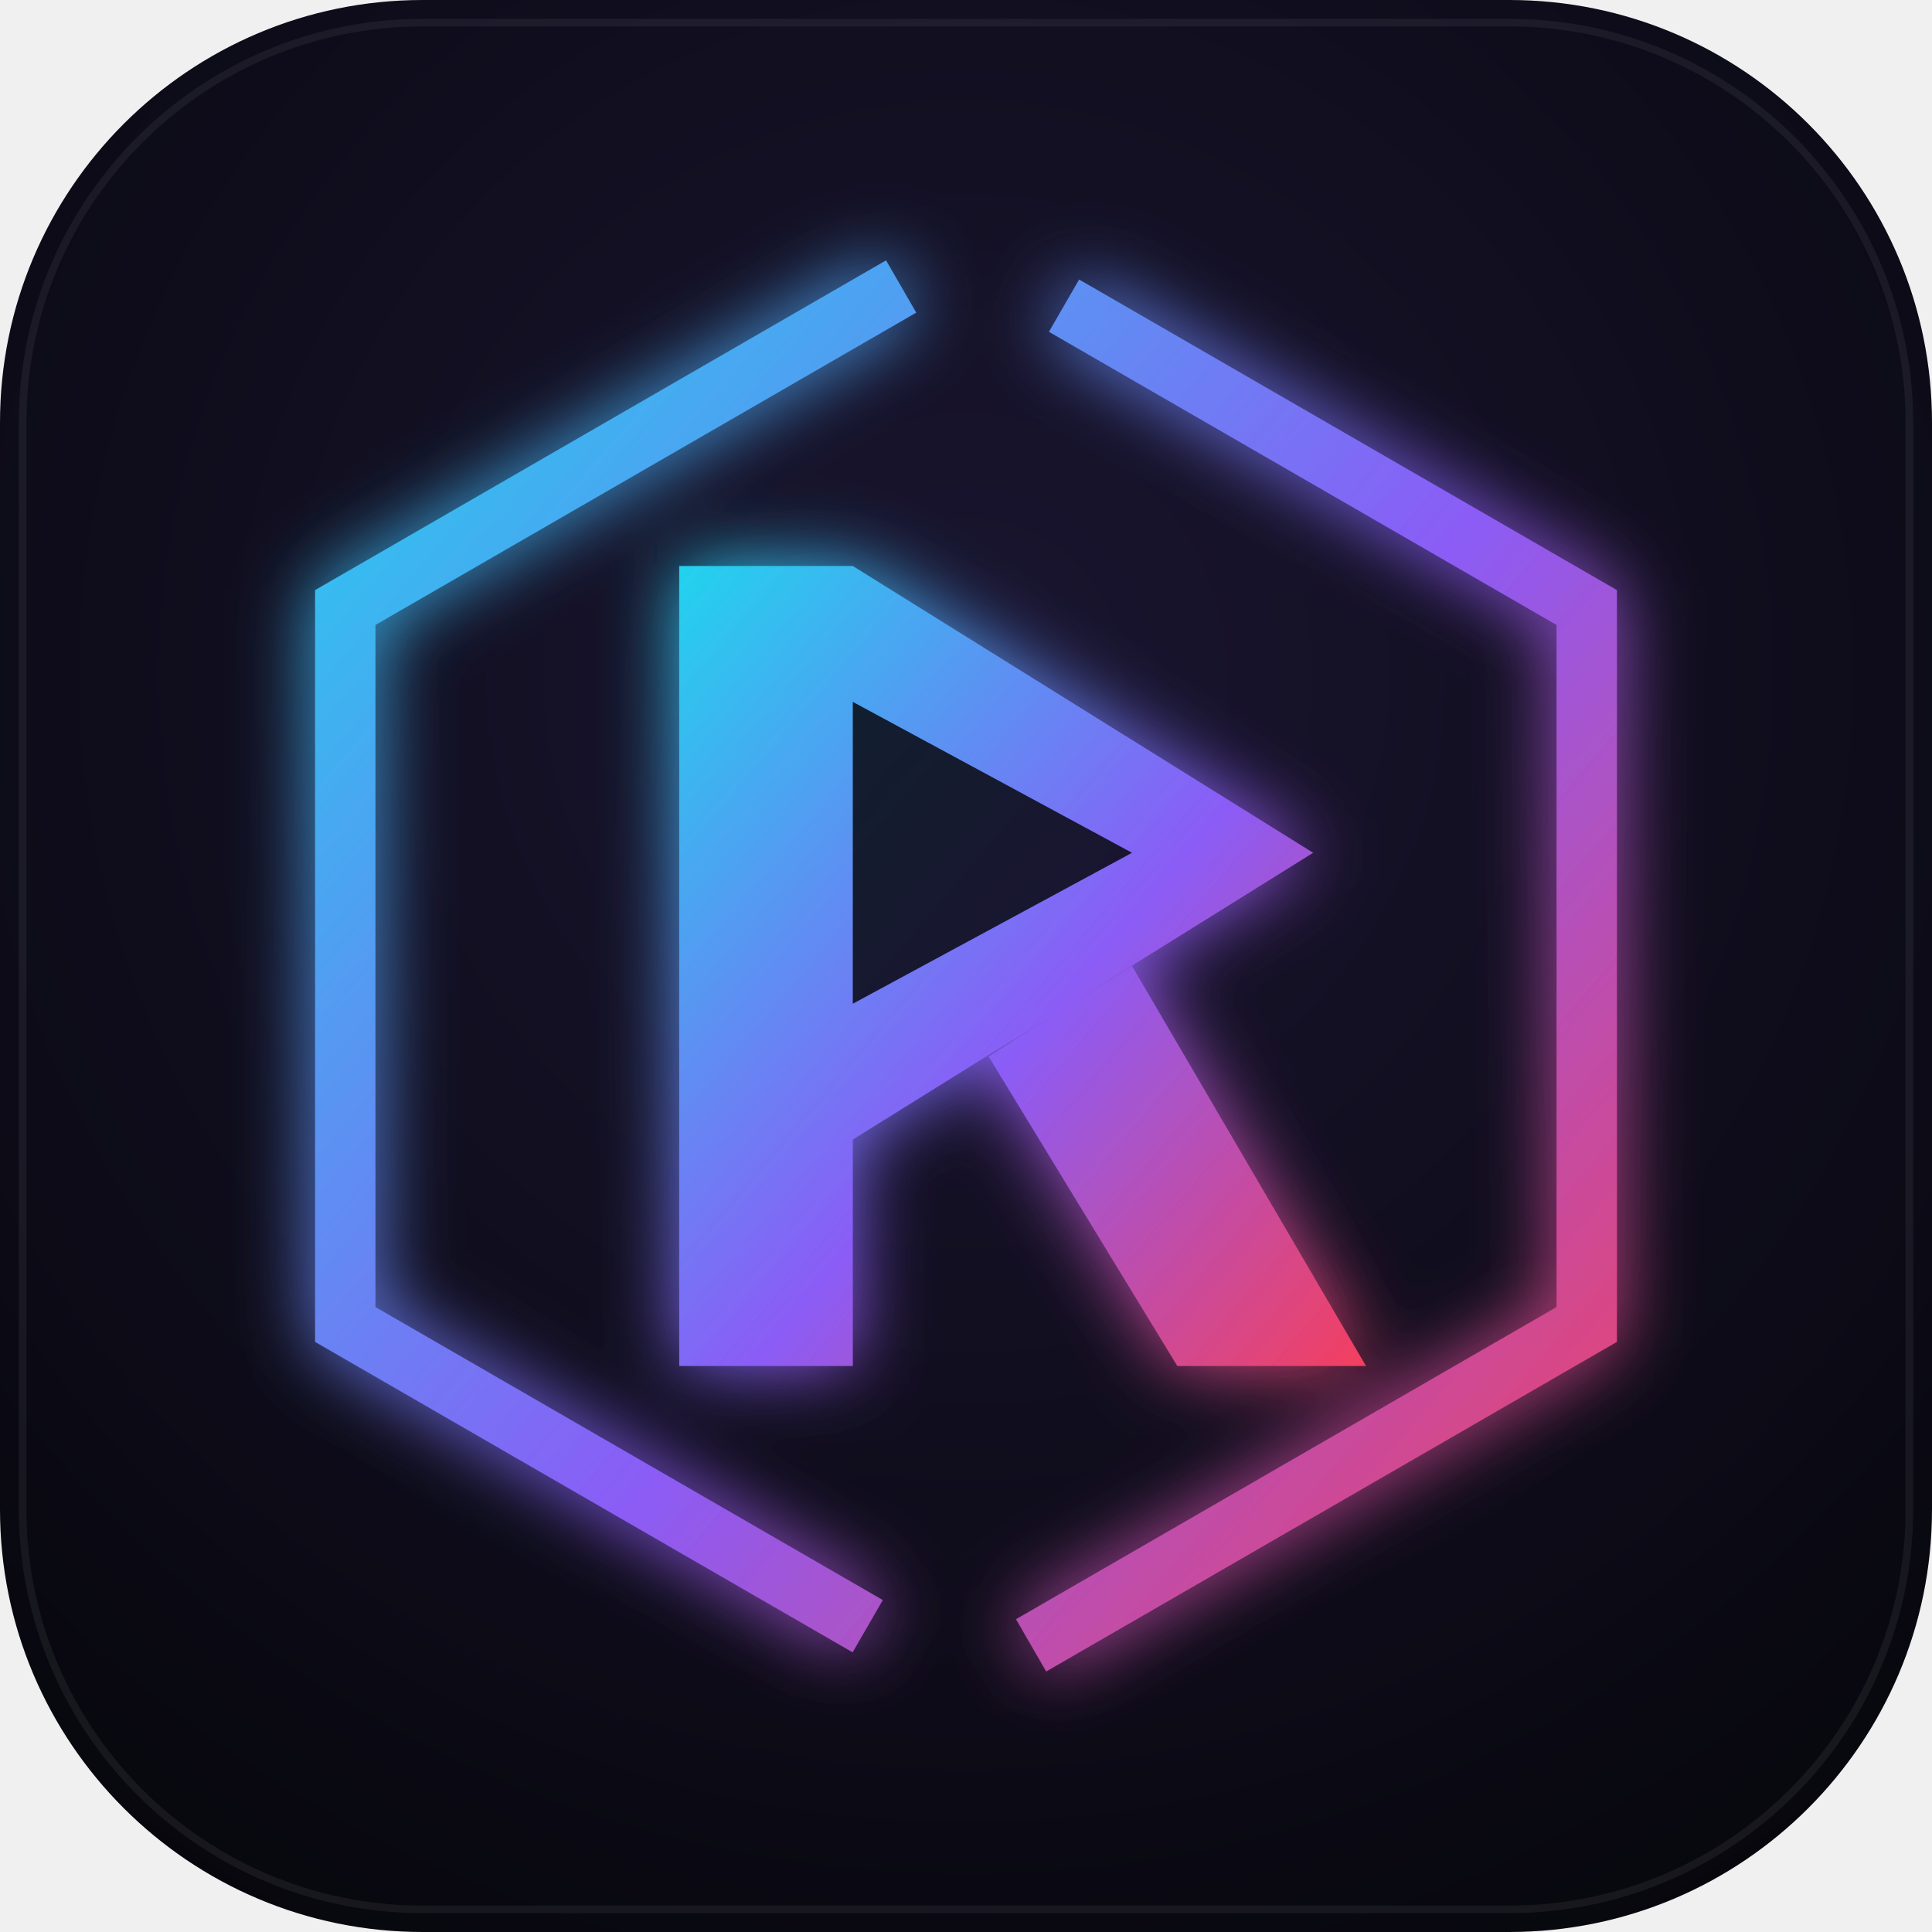
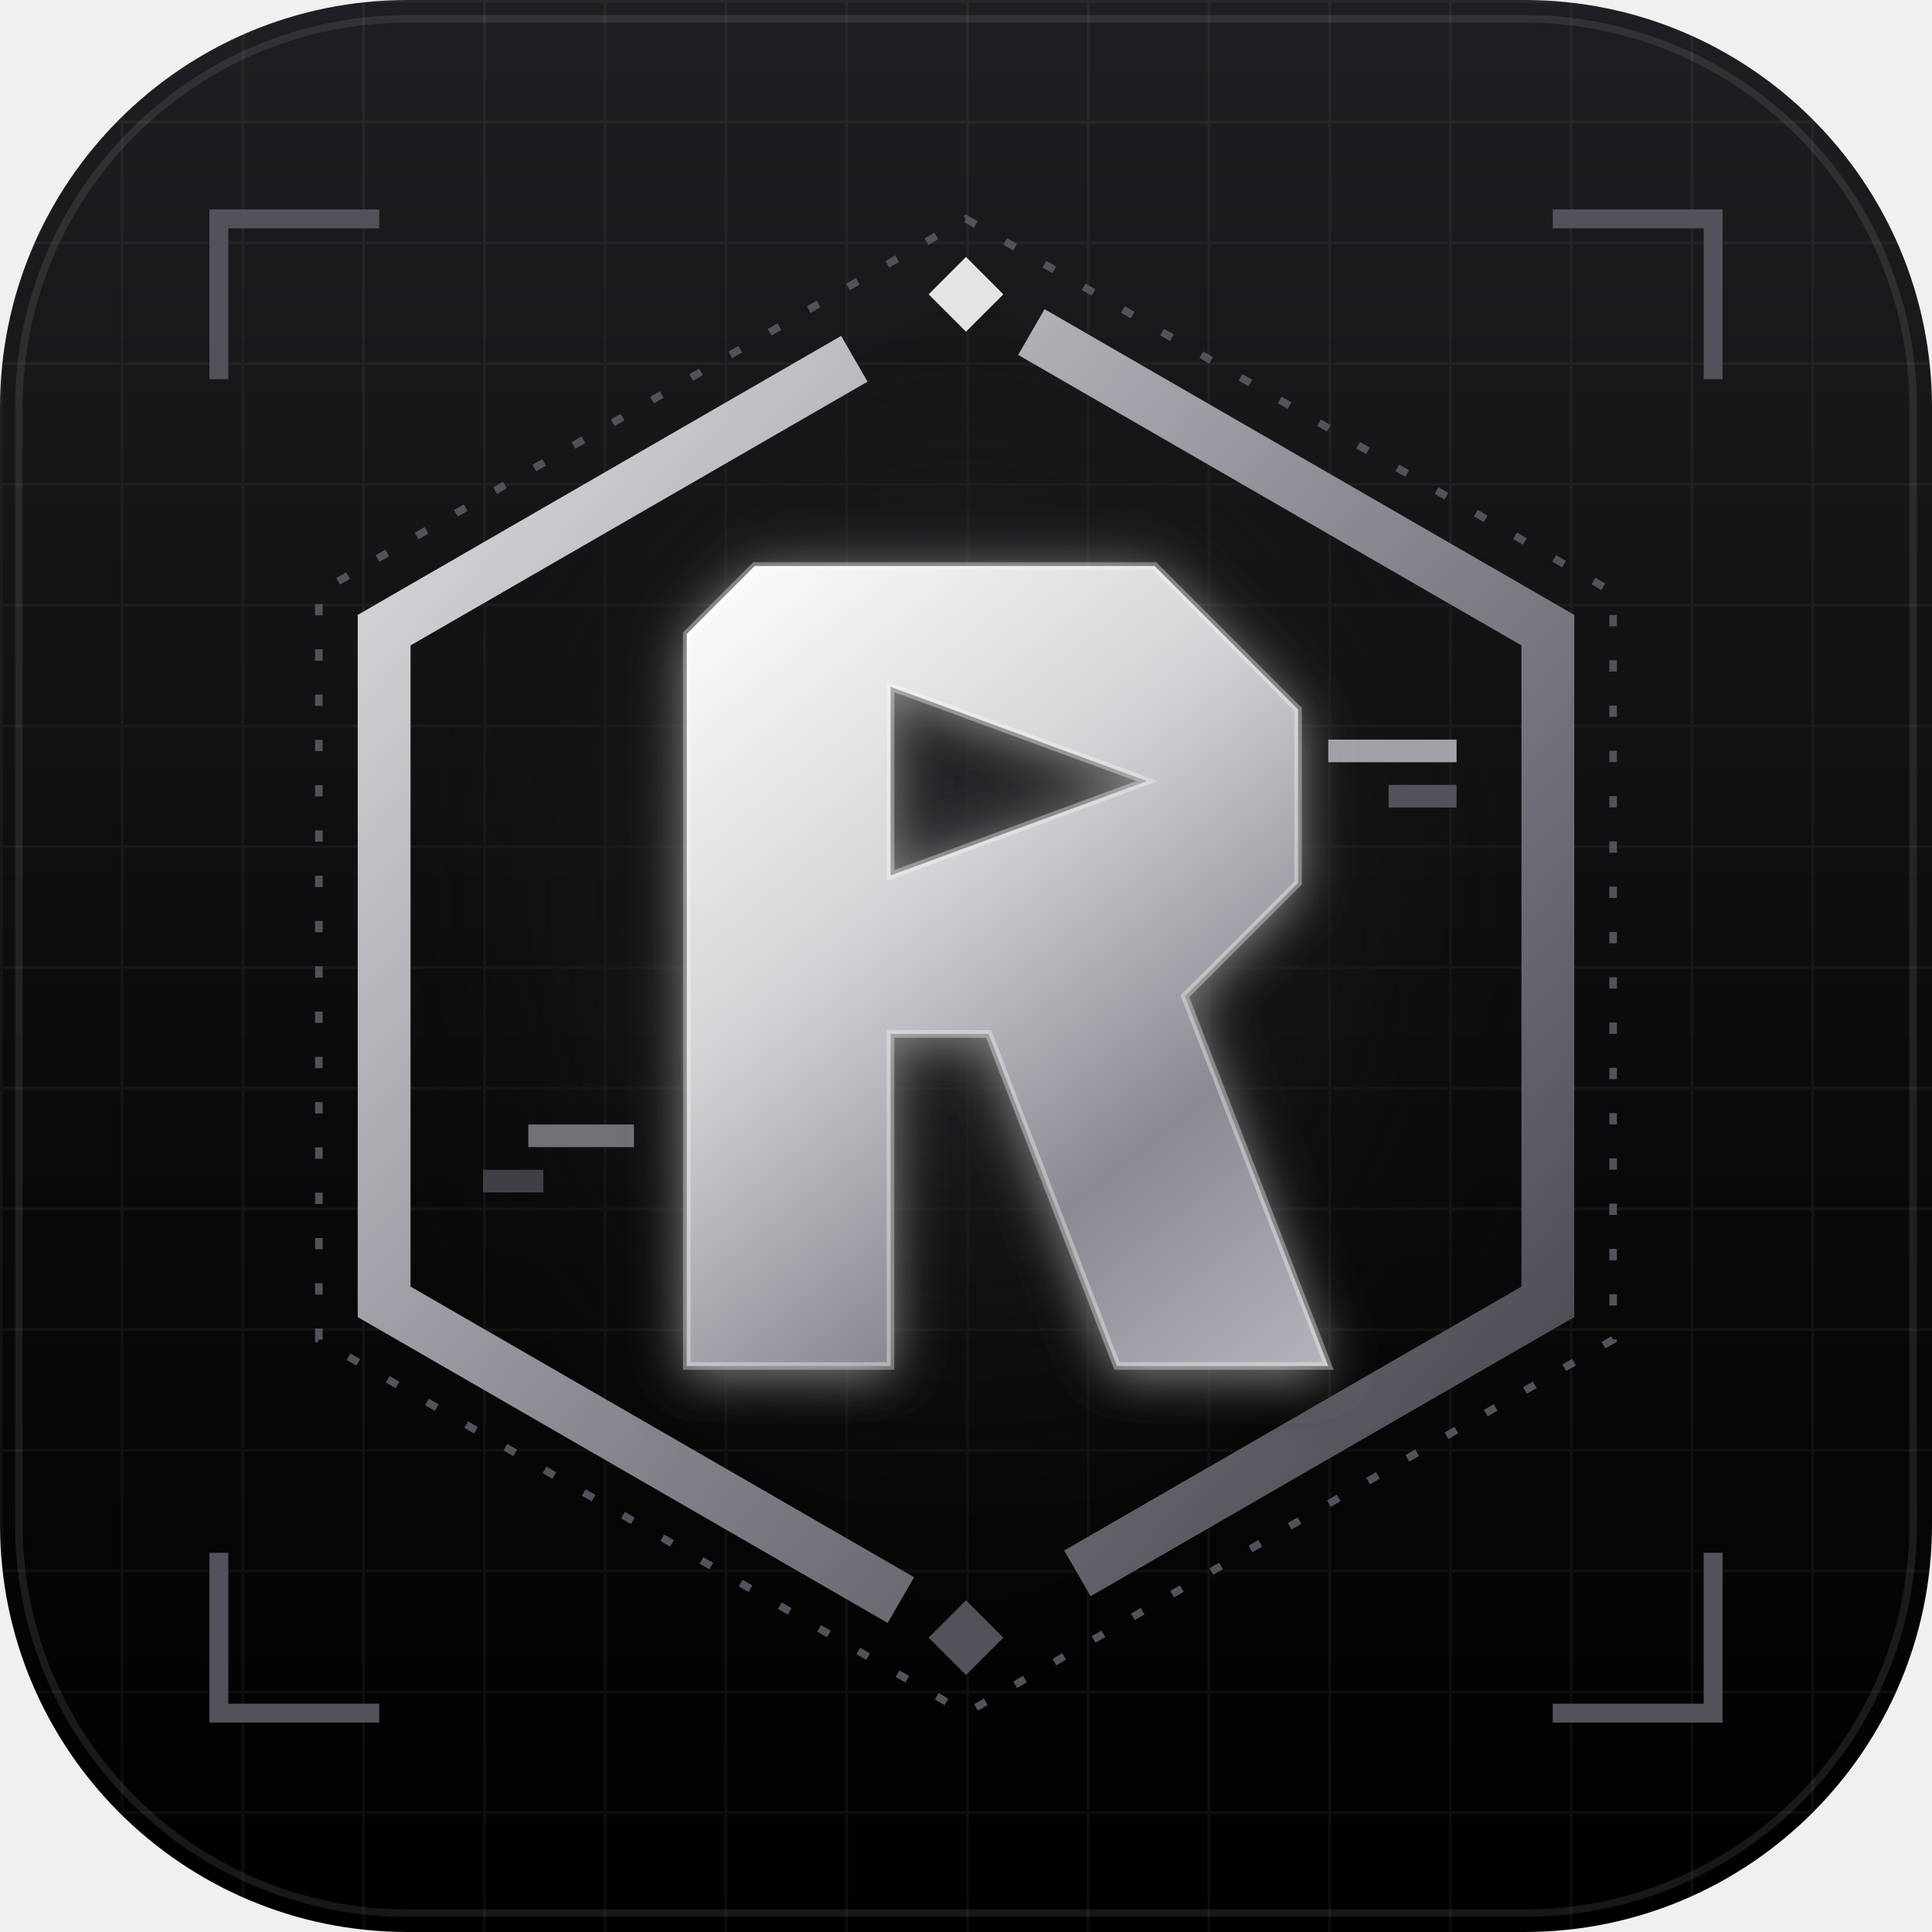
<svg xmlns="http://www.w3.org/2000/svg" viewBox="0 0 512 512" width="512" height="512">
  <defs>
-     <linearGradient id="neon" x1="0" y1="0" x2="1" y2="1">
-       <stop offset="0" stop-color="#22d3ee" />
-       <stop offset="0.55" stop-color="#8b5cf6" />
-       <stop offset="1" stop-color="#f43f5e" />
+     <linearGradient id="mbg" x1="0" y1="0" x2="0" y2="1">
+       <stop offset="0" stop-color="#1f1f23" />
+       <stop offset="0.55" stop-color="#0b0b0d" />
+       <stop offset="1" stop-color="#000000" />
    </linearGradient>
-     <radialGradient id="bg" cx="0.5" cy="0.35" r="0.75">
-       <stop offset="0" stop-color="#1a1530" />
-       <stop offset="1" stop-color="#07070d" />
+     <radialGradient id="mcore" cx="0.5" cy="0.45" r="0.55">
+       <stop offset="0" stop-color="#2e2e33" stop-opacity="0.95" />
+       <stop offset="1" stop-color="#0b0b0d" stop-opacity="0" />
    </radialGradient>
-     <filter id="glow" x="-30%" y="-30%" width="160%" height="160%">
-       <feGaussianBlur stdDeviation="10" result="b" />
+     <linearGradient id="mmetal" x1="182" y1="150" x2="352" y2="362" gradientUnits="userSpaceOnUse">
+       <stop offset="0" stop-color="#ffffff" />
+       <stop offset="0.38" stop-color="#d4d4d8" />
+       <stop offset="0.72" stop-color="#8a8a93" />
+       <stop offset="1" stop-color="#b4b4bb" />
+     </linearGradient>
+     <linearGradient id="medge" x1="0" y1="0" x2="1" y2="1">
+       <stop offset="0" stop-color="#e4e4e7" />
+       <stop offset="0.5" stop-color="#8a8a93" />
+       <stop offset="1" stop-color="#3f3f46" />
+     </linearGradient>
+     <pattern id="mgrid" width="32" height="32" patternUnits="userSpaceOnUse">
+       <path d="M32 0 H0 V32" fill="none" stroke="#ffffff" stroke-opacity="0.045" stroke-width="1.5" />
+     </pattern>
+     <filter id="mglow" x="-25%" y="-25%" width="150%" height="150%">
+       <feGaussianBlur in="SourceAlpha" stdDeviation="7" result="b" />
+       <feFlood flood-color="#ffffff" flood-opacity="0.28" />
+       <feComposite in2="b" operator="in" result="g" />
      <feMerge>
-         <feMergeNode in="b" />
+         <feMergeNode in="g" />
        <feMergeNode in="SourceGraphic" />
      </feMerge>
    </filter>
+     <filter id="mshadow" x="-20%" y="-20%" width="140%" height="140%">
+       <feDropShadow dx="0" dy="6" stdDeviation="6" flood-color="#000000" flood-opacity="0.8" />
+     </filter>
+     <clipPath id="mclip">
+       <rect width="512" height="512" rx="108" />
+     </clipPath>
  </defs>
-   <rect width="512" height="512" rx="112" fill="url(#bg)" />
-   <rect x="6" y="6" width="500" height="500" rx="106" fill="none" stroke="#ffffff" stroke-opacity="0.06" stroke-width="2" />
-   <g filter="url(#glow)">
-     <path d="M256 66 L420.5 161 L420.5 351 L256 446 L91.5 351 L91.5 161 Z" fill="none" stroke="url(#neon)" stroke-width="16" stroke-linejoin="miter" stroke-dasharray="520 50" stroke-dashoffset="-30" />
-     <path d="M180 150 L226 150 L226 362 L180 362 Z M226 150 L348 226 L226 302 Z M262 280 L300 256 L362 362 L312 362 Z" fill="url(#neon)" />
+   <rect width="512" height="512" rx="108" fill="url(#mbg)" />
+   <rect width="512" height="512" fill="url(#mgrid)" clip-path="url(#mclip)" />
+   <rect x="5" y="5" width="502" height="502" rx="103" fill="none" stroke="#ffffff" stroke-opacity="0.09" stroke-width="2" />
+   <g fill="none" stroke="#52525b" stroke-width="5" stroke-linecap="square">
+     <path d="M58 98 V58 H98" />
+     <path d="M414 58 H454 V98" />
+     <path d="M454 414 V454 H414" />
+     <path d="M98 454 H58 V414" />
  </g>
-   <path d="M226 186 L300 226 L226 266 Z" fill="#07070d" opacity="0.85" />
+   <path d="M256 78 L410.2 167 L410.2 345 L256 434 L101.8 345 L101.8 167 Z" fill="url(#mcore)" />
+   <path d="M256 58 L427.5 157 L427.5 355 L256 454 L84.5 355 L84.5 157 Z" fill="none" stroke="#52525b" stroke-width="2" stroke-dasharray="3 9" />
+   <path d="M256 78 L410.2 167 L410.2 345 L256 434 L101.8 345 L101.8 167 Z" fill="none" stroke="url(#medge)" stroke-width="14" stroke-linejoin="miter" stroke-dasharray="480 54" stroke-dashoffset="-20" />
+   <rect x="249" y="71" width="14" height="14" fill="#e4e4e7" transform="rotate(45 256 78)" />
+   <rect x="249" y="427" width="14" height="14" fill="#52525b" transform="rotate(45 256 434)" />
+   <rect x="140" y="298" width="28" height="6" fill="#71717a" />
+   <rect x="128" y="310" width="16" height="6" fill="#3f3f46" />
+   <rect x="352" y="196" width="34" height="6" fill="#a1a1aa" />
+   <rect x="368" y="208" width="18" height="6" fill="#52525b" />
+   <g filter="url(#mshadow)">
+     <g filter="url(#mglow)">
+       <path fill-rule="evenodd" d="M200 150 H306 L344 188 V234 L314 264 L352 362 H296 L262 274 H236 V362 H182 V168 Z M236 182 L304 207 L236 232 Z" fill="url(#mmetal)" />
+     </g>
+   </g>
+   <path fill-rule="evenodd" d="M200 150 H306 L344 188 V234 L314 264 L352 362 H296 L262 274 H236 V362 H182 V168 Z M236 182 L304 207 L236 232 Z" fill="none" stroke="#ffffff" stroke-opacity="0.35" stroke-width="2" />
</svg>
